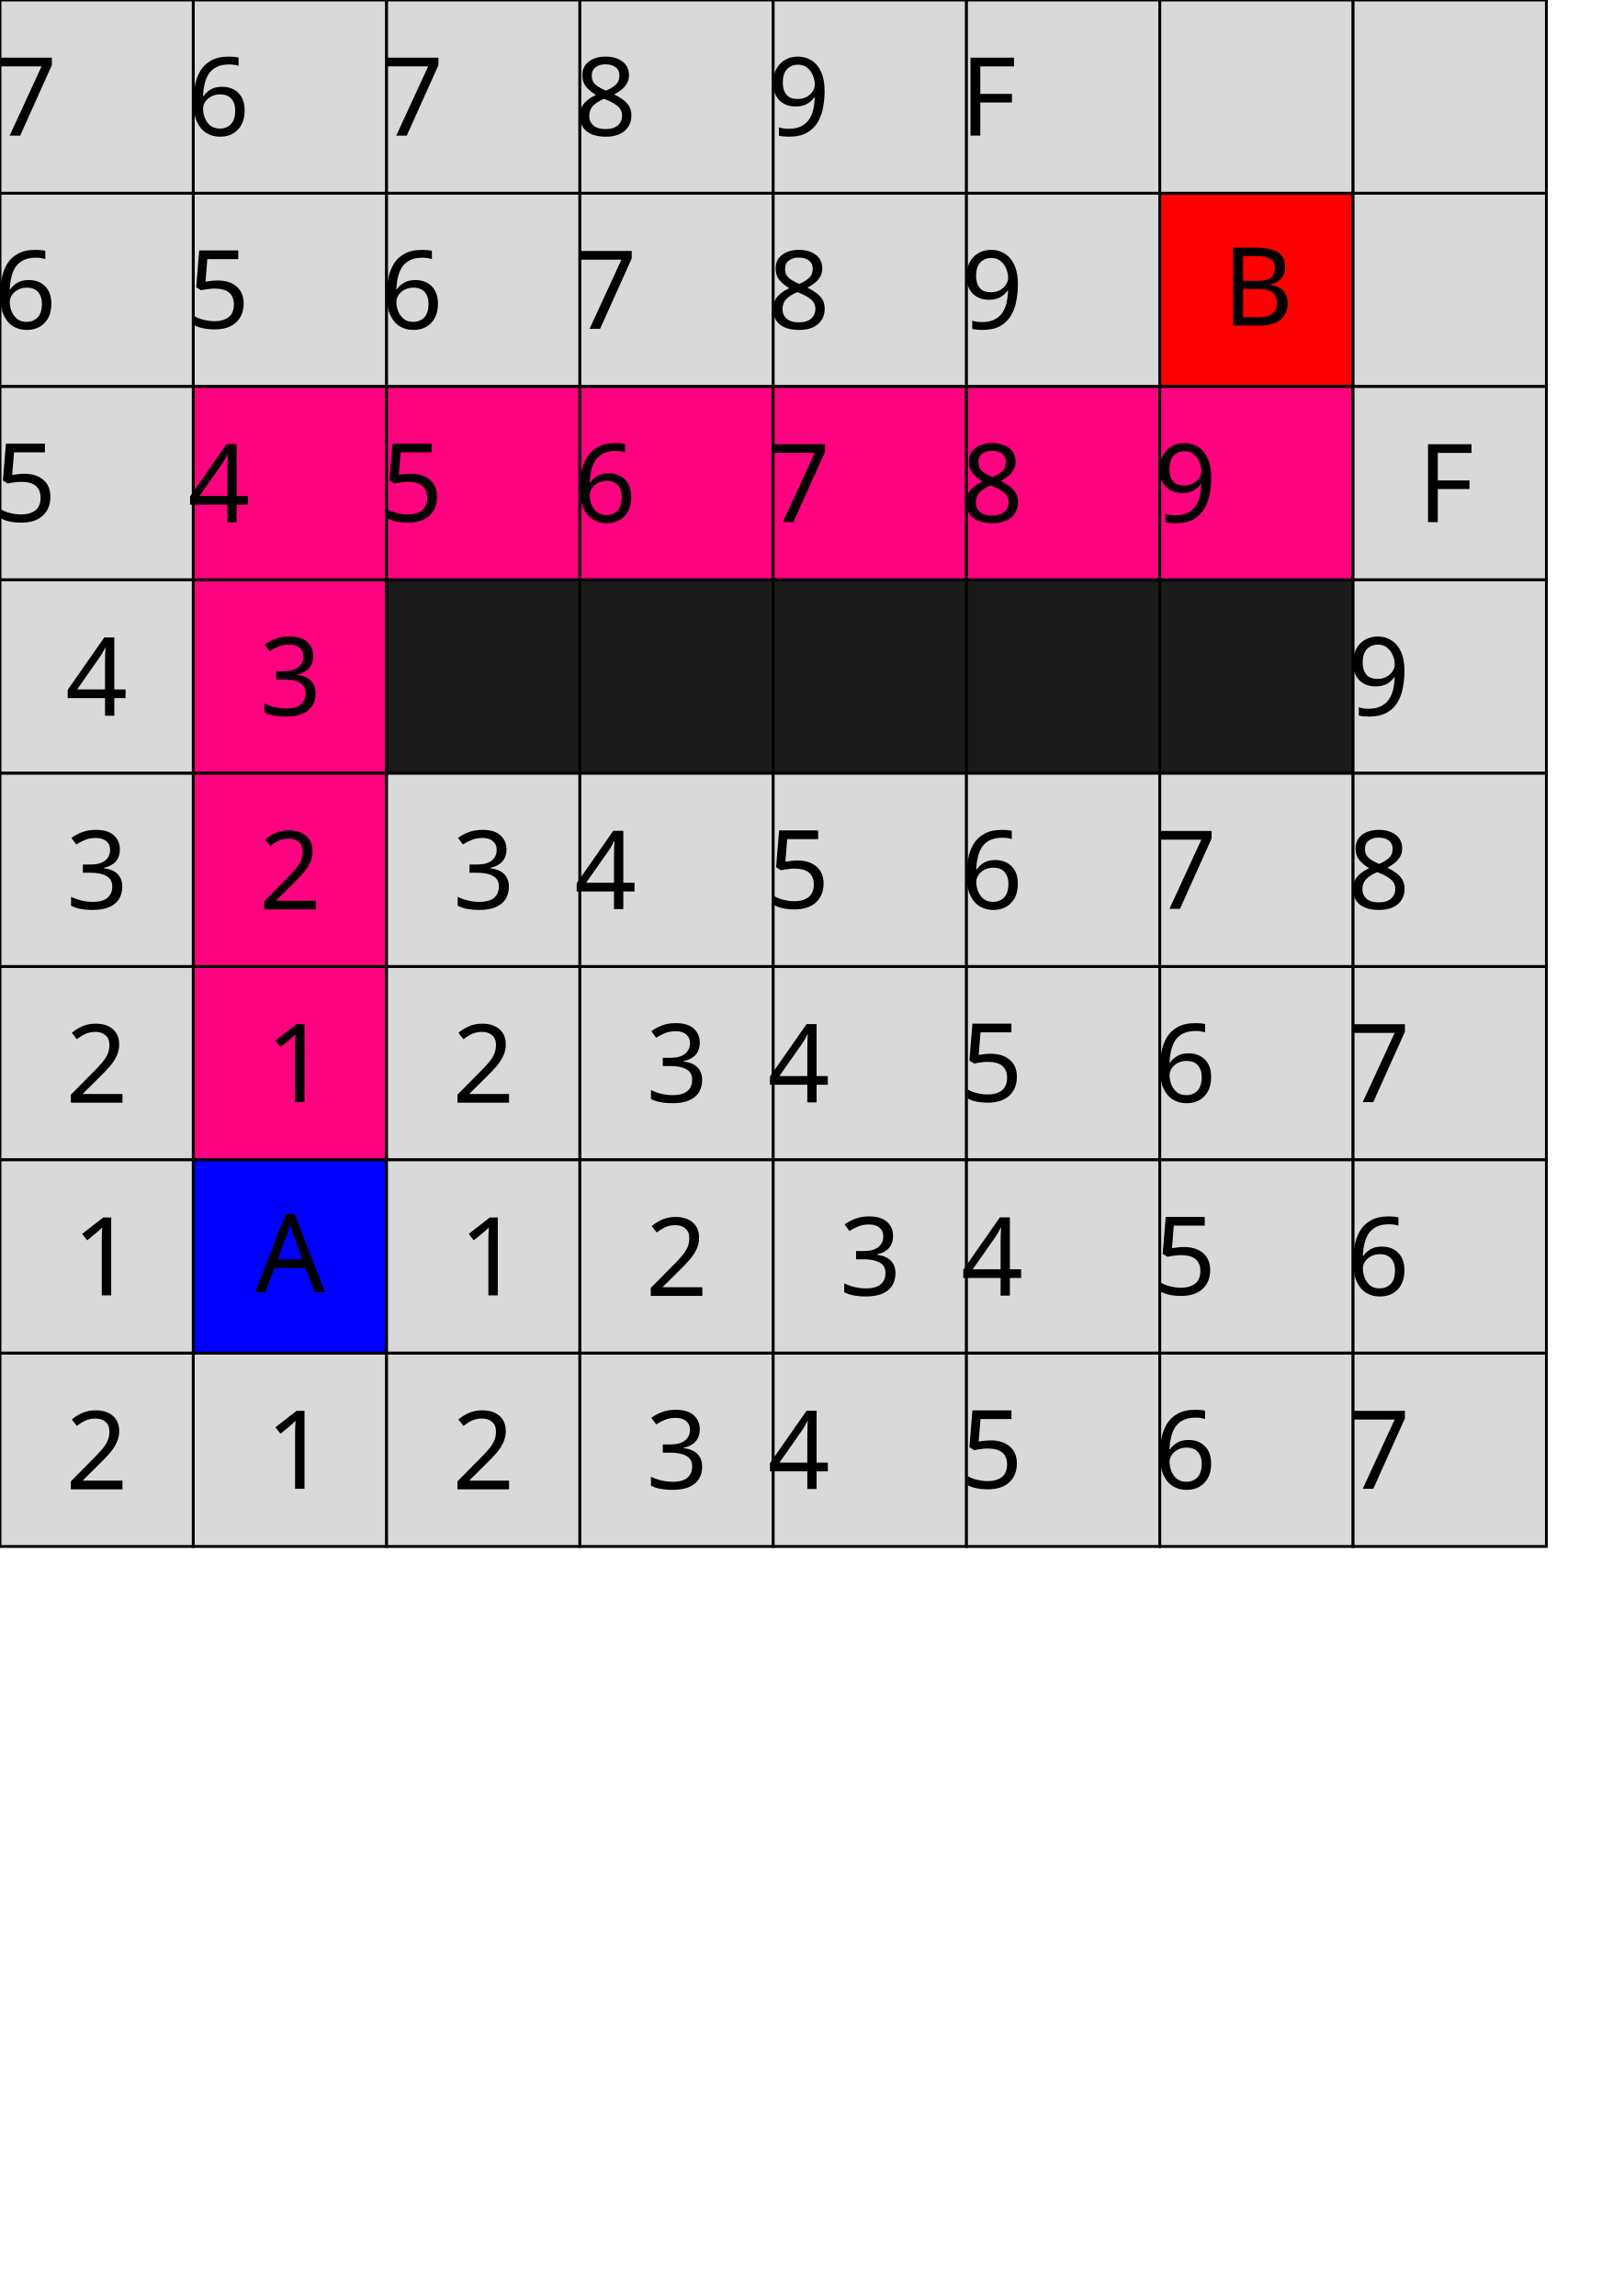
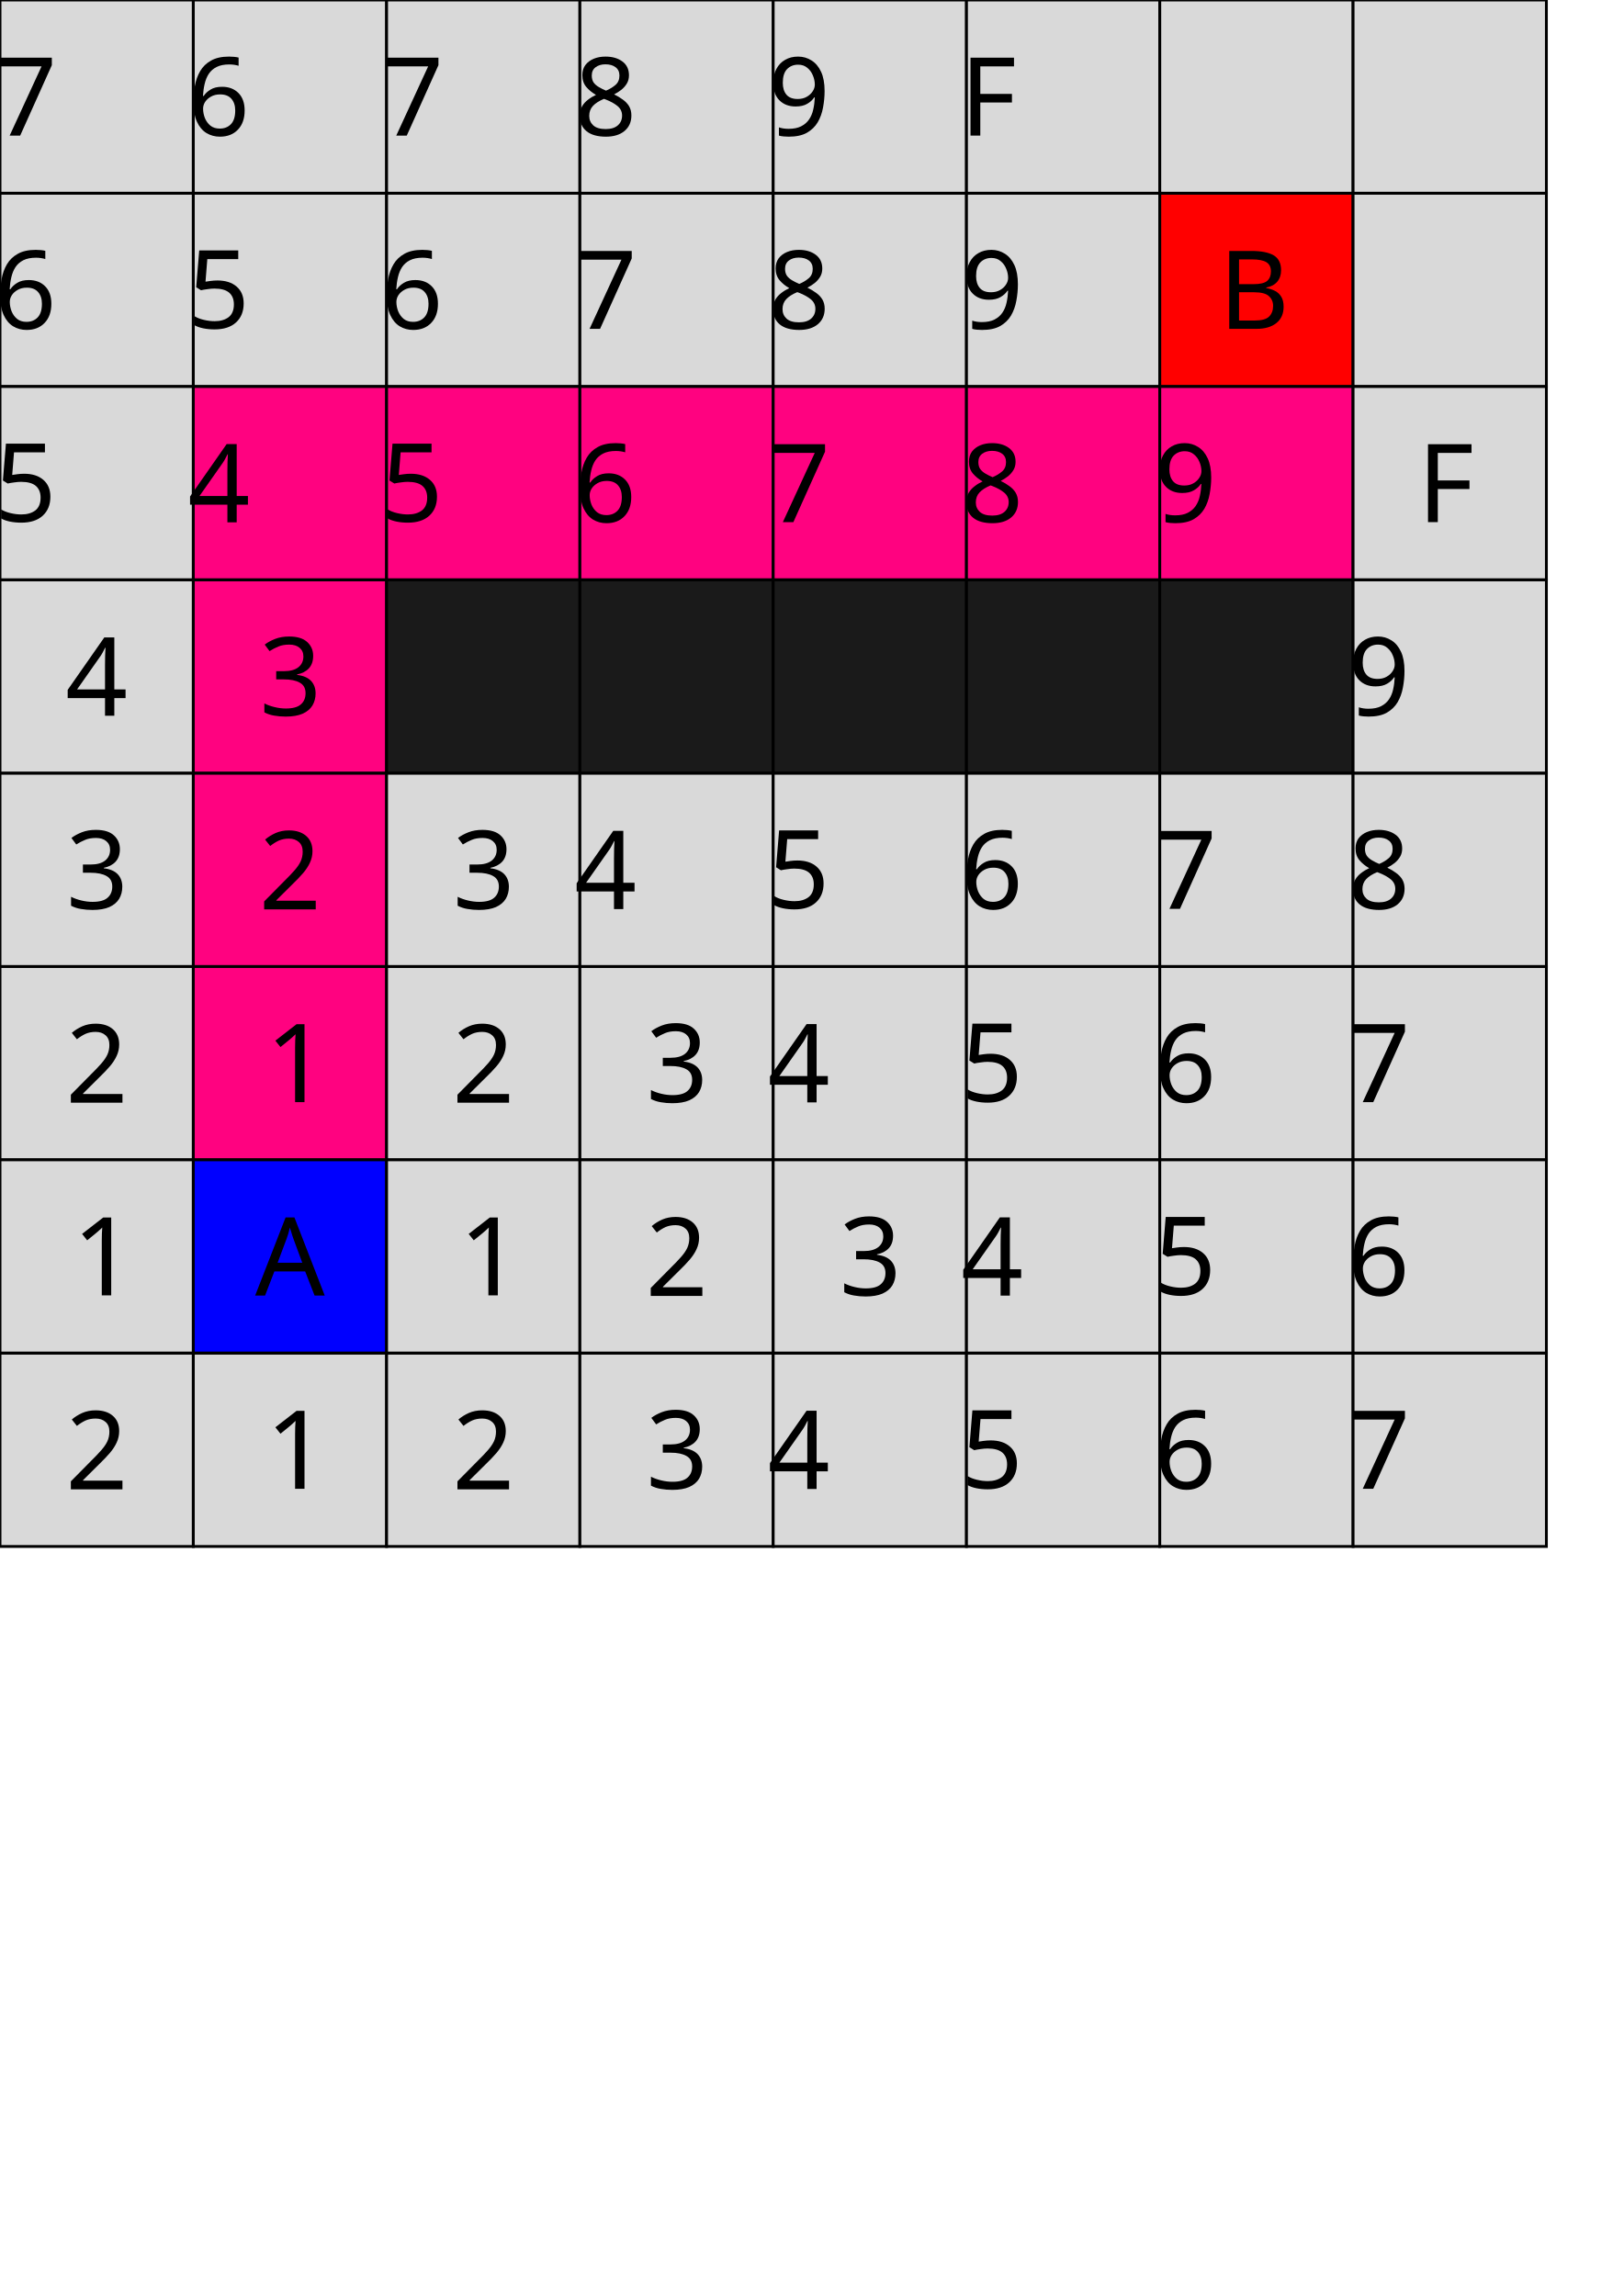
<svg xmlns="http://www.w3.org/2000/svg" width="210mm" height="297mm" viewBox="0 0 210 297" version="1.1" id="svg1">
  <defs id="defs1" />
  <g id="layer1">
    <rect style="fill:#d9d9d9;fill-opacity:1;stroke:#000000;stroke-width:0.365;stroke-dasharray:none;stroke-opacity:1" id="rect1" width="25" height="25" x="0" y="0" />
    <rect style="fill:#d9d9d9;fill-opacity:1;stroke:#000000;stroke-width:0.365;stroke-dasharray:none;stroke-opacity:1" id="rect1-4" width="25" height="25" x="25" y="0" />
    <rect style="fill:#d9d9d9;fill-opacity:1;stroke:#000000;stroke-width:0.365;stroke-dasharray:none;stroke-opacity:1" id="rect1-7" width="25" height="25" x="50" y="-2.220446e-16" />
    <rect style="fill:#d9d9d9;fill-opacity:1;stroke:#000000;stroke-width:0.365;stroke-dasharray:none;stroke-opacity:1" id="rect1-9" width="25" height="25" x="75" y="1.7763568e-15" />
    <rect style="fill:#d9d9d9;fill-opacity:1;stroke:#000000;stroke-width:0.365;stroke-dasharray:none;stroke-opacity:1" id="rect1-6" width="25" height="25" x="100" y="0" />
    <rect style="fill:#d9d9d9;fill-opacity:1;stroke:#000000;stroke-width:0.365;stroke-dasharray:none;stroke-opacity:1" id="rect1-60" width="25" height="25" x="125" y="0" />
    <rect style="fill:#d9d9d9;fill-opacity:1;stroke:#000000;stroke-width:0.365;stroke-dasharray:none;stroke-opacity:1" id="rect1-5" width="25" height="25" x="150" y="0" />
    <rect style="fill:#d9d9d9;fill-opacity:1;stroke:#000000;stroke-width:0.365;stroke-dasharray:none;stroke-opacity:1" id="rect1-61" width="25" height="25" x="175" y="0" />
    <rect style="fill:#d9d9d9;fill-opacity:1;stroke:#000000;stroke-width:0.365;stroke-dasharray:none;stroke-opacity:1" id="rect1-1" width="25" height="25" x="1.0520693e-06" y="25" />
    <rect style="fill:#d9d9d9;fill-opacity:1;stroke:#000000;stroke-width:0.365;stroke-dasharray:none;stroke-opacity:1" id="rect1-4-8" width="25" height="25" x="25" y="25" />
    <rect style="fill:#d9d9d9;fill-opacity:1;stroke:#000000;stroke-width:0.365;stroke-dasharray:none;stroke-opacity:1" id="rect1-7-4" width="25" height="25" x="50" y="25" />
    <rect style="fill:#d9d9d9;fill-opacity:1;stroke:#000000;stroke-width:0.365;stroke-dasharray:none;stroke-opacity:1" id="rect1-9-9" width="25" height="25" x="75" y="25" />
    <rect style="fill:#d9d9d9;fill-opacity:1;stroke:#000000;stroke-width:0.365;stroke-dasharray:none;stroke-opacity:1" id="rect1-6-6" width="25" height="25" x="100" y="25" />
    <rect style="fill:#d9d9d9;fill-opacity:1;stroke:#000000;stroke-width:0.365;stroke-dasharray:none;stroke-opacity:1" id="rect1-60-3" width="25" height="25" x="125" y="25" />
    <rect style="fill:#ff0000;fill-opacity:1;stroke:#000000;stroke-width:0.365;stroke-dasharray:none;stroke-opacity:1" id="rect1-5-7" width="25" height="25" x="150" y="25" />
    <rect style="fill:#d9d9d9;fill-opacity:1;stroke:#000000;stroke-width:0.365;stroke-dasharray:none;stroke-opacity:1" id="rect1-61-8" width="25" height="25" x="175" y="25" />
    <rect style="fill:#d9d9d9;fill-opacity:1;stroke:#000000;stroke-width:0.365;stroke-dasharray:none;stroke-opacity:1" id="rect1-59" width="25" height="25" x="1.479709e-06" y="50" />
    <rect style="fill:#ff0280;fill-opacity:1;stroke:#000000;stroke-width:0.365;stroke-dasharray:none;stroke-opacity:1" id="rect1-4-84" width="25" height="25" x="25" y="50" />
    <rect style="fill:#ff0280;fill-opacity:1;stroke:#000000;stroke-width:0.365;stroke-dasharray:none;stroke-opacity:1" id="rect1-7-0" width="25" height="25" x="50" y="50" />
    <rect style="fill:#ff0280;fill-opacity:1;stroke:#000000;stroke-width:0.365;stroke-dasharray:none;stroke-opacity:1" id="rect1-9-7" width="25" height="25" x="75" y="50" />
    <rect style="fill:#ff0280;fill-opacity:1;stroke:#000000;stroke-width:0.365;stroke-dasharray:none;stroke-opacity:1" id="rect1-6-63" width="25" height="25" x="100" y="50" />
    <rect style="fill:#ff0280;fill-opacity:1;stroke:#000000;stroke-width:0.365;stroke-dasharray:none;stroke-opacity:1" id="rect1-60-6" width="25" height="25" x="125" y="50" />
    <rect style="fill:#ff0280;fill-opacity:1;stroke:#000000;stroke-width:0.365;stroke-dasharray:none;stroke-opacity:1" id="rect1-5-1" width="25" height="25" x="150" y="50" />
    <rect style="fill:#d9d9d9;fill-opacity:1;stroke:#000000;stroke-width:0.365;stroke-dasharray:none;stroke-opacity:1" id="rect1-61-5" width="25" height="25" x="175" y="50" />
    <rect style="fill:#d9d9d9;fill-opacity:1;stroke:#000000;stroke-width:0.365;stroke-dasharray:none;stroke-opacity:1" id="rect1-3" width="25" height="25" x="1.479709e-06" y="75.015" />
    <rect style="fill:#ff0280;fill-opacity:1;stroke:#000000;stroke-width:0.365;stroke-dasharray:none;stroke-opacity:1" id="rect1-4-7" width="25" height="25" x="25" y="75.015" />
    <rect style="fill:#1a1a1a;fill-opacity:1;stroke:#000000;stroke-width:0.365;stroke-dasharray:none;stroke-opacity:1" id="rect1-7-2" width="25" height="25" x="50" y="75.015" />
    <rect style="fill:#1a1a1a;fill-opacity:1;stroke:#000000;stroke-width:0.365;stroke-dasharray:none;stroke-opacity:1" id="rect1-9-6" width="25" height="25" x="75" y="75.015" />
    <rect style="fill:#1a1a1a;fill-opacity:1;stroke:#000000;stroke-width:0.365;stroke-dasharray:none;stroke-opacity:1" id="rect1-6-0" width="25" height="25" x="100" y="75.015" />
    <rect style="fill:#1a1a1a;fill-opacity:1;stroke:#000000;stroke-width:0.365;stroke-dasharray:none;stroke-opacity:1" id="rect1-60-1" width="25" height="25" x="125" y="75.015" />
    <rect style="fill:#1a1a1a;fill-opacity:1;stroke:#000000;stroke-width:0.365;stroke-dasharray:none;stroke-opacity:1" id="rect1-5-6" width="25" height="25" x="150" y="75.015" />
    <rect style="fill:#d9d9d9;fill-opacity:1;stroke:#000000;stroke-width:0.365;stroke-dasharray:none;stroke-opacity:1" id="rect1-61-57" width="25" height="25" x="175" y="75.015" />
    <rect style="fill:#d9d9d9;fill-opacity:1;stroke:#000000;stroke-width:0.365;stroke-dasharray:none;stroke-opacity:1" id="rect1-0" width="25" height="25" x="1.479709e-06" y="100.029" />
    <rect style="fill:#ff0280;fill-opacity:1;stroke:#000000;stroke-width:0.365;stroke-dasharray:none;stroke-opacity:1" id="rect1-4-1" width="25" height="25" x="25" y="100.029" />
    <rect style="fill:#d9d9d9;fill-opacity:1;stroke:#000000;stroke-width:0.365;stroke-dasharray:none;stroke-opacity:1" id="rect1-7-46" width="25" height="25" x="50" y="100.029" />
    <rect style="fill:#d9d9d9;fill-opacity:1;stroke:#000000;stroke-width:0.365;stroke-dasharray:none;stroke-opacity:1" id="rect1-9-0" width="25" height="25" x="75" y="100.029" />
    <rect style="fill:#d9d9d9;fill-opacity:1;stroke:#000000;stroke-width:0.365;stroke-dasharray:none;stroke-opacity:1" id="rect1-6-7" width="25" height="25" x="100" y="100.029" />
    <rect style="fill:#d9d9d9;fill-opacity:1;stroke:#000000;stroke-width:0.365;stroke-dasharray:none;stroke-opacity:1" id="rect1-60-17" width="25" height="25" x="125" y="100.029" />
    <rect style="fill:#d9d9d9;fill-opacity:1;stroke:#000000;stroke-width:0.365;stroke-dasharray:none;stroke-opacity:1" id="rect1-5-77" width="25" height="25" x="150" y="100.029" />
    <rect style="fill:#d9d9d9;fill-opacity:1;stroke:#000000;stroke-width:0.365;stroke-dasharray:none;stroke-opacity:1" id="rect1-61-7" width="25" height="25" x="175" y="100.029" />
    <rect style="fill:#d9d9d9;fill-opacity:1;stroke:#000000;stroke-width:0.365;stroke-dasharray:none;stroke-opacity:1" id="rect1-1-3" width="25" height="25" x="1.479709e-06" y="125.029" />
    <rect style="fill:#ff0280;fill-opacity:1;stroke:#000000;stroke-width:0.365;stroke-dasharray:none;stroke-opacity:1" id="rect1-4-8-5" width="25" height="25" x="25" y="125.029" />
    <rect style="fill:#d9d9d9;fill-opacity:1;stroke:#000000;stroke-width:0.365;stroke-dasharray:none;stroke-opacity:1" id="rect1-7-4-9" width="25" height="25" x="50" y="125.029" />
    <rect style="fill:#d9d9d9;fill-opacity:1;stroke:#000000;stroke-width:0.365;stroke-dasharray:none;stroke-opacity:1" id="rect1-9-9-9" width="25" height="25" x="75" y="125.029" />
    <rect style="fill:#d9d9d9;fill-opacity:1;stroke:#000000;stroke-width:0.365;stroke-dasharray:none;stroke-opacity:1" id="rect1-6-6-8" width="25" height="25" x="100" y="125.029" />
    <rect style="fill:#d9d9d9;fill-opacity:1;stroke:#000000;stroke-width:0.365;stroke-dasharray:none;stroke-opacity:1" id="rect1-60-3-1" width="25" height="25" x="125" y="125.029" />
    <rect style="fill:#d9d9d9;fill-opacity:1;stroke:#000000;stroke-width:0.365;stroke-dasharray:none;stroke-opacity:1" id="rect1-5-7-8" width="25" height="25" x="150" y="125.029" />
    <rect style="fill:#d9d9d9;fill-opacity:1;stroke:#000000;stroke-width:0.365;stroke-dasharray:none;stroke-opacity:1" id="rect1-61-8-2" width="25" height="25" x="175" y="125.029" />
    <rect style="fill:#d9d9d9;fill-opacity:1;stroke:#000000;stroke-width:0.365;stroke-dasharray:none;stroke-opacity:1" id="rect1-59-6" width="25" height="25" x="1.479709e-06" y="150.029" />
    <rect style="fill:#0000ff;fill-opacity:1;stroke:#000000;stroke-width:0.365;stroke-dasharray:none;stroke-opacity:1" id="rect1-4-84-0" width="25" height="25" x="25" y="150.029" />
    <rect style="fill:#d9d9d9;fill-opacity:1;stroke:#000000;stroke-width:0.365;stroke-dasharray:none;stroke-opacity:1" id="rect1-7-0-3" width="25" height="25" x="50" y="150.029" />
    <rect style="fill:#d9d9d9;fill-opacity:1;stroke:#000000;stroke-width:0.365;stroke-dasharray:none;stroke-opacity:1" id="rect1-9-7-8" width="25" height="25" x="75" y="150.029" />
    <rect style="fill:#d9d9d9;fill-opacity:1;stroke:#000000;stroke-width:0.365;stroke-dasharray:none;stroke-opacity:1" id="rect1-6-63-0" width="25" height="25" x="100" y="150.029" />
    <rect style="fill:#d9d9d9;fill-opacity:1;stroke:#000000;stroke-width:0.365;stroke-dasharray:none;stroke-opacity:1" id="rect1-60-6-1" width="25" height="25" x="125" y="150.029" />
    <rect style="fill:#d9d9d9;fill-opacity:1;stroke:#000000;stroke-width:0.365;stroke-dasharray:none;stroke-opacity:1" id="rect1-5-1-2" width="25" height="25" x="150" y="150.029" />
    <rect style="fill:#d9d9d9;fill-opacity:1;stroke:#000000;stroke-width:0.365;stroke-dasharray:none;stroke-opacity:1" id="rect1-61-5-5" width="25" height="25" x="175" y="150.029" />
    <rect style="fill:#d9d9d9;fill-opacity:1;stroke:#000000;stroke-width:0.365;stroke-dasharray:none;stroke-opacity:1" id="rect1-3-9" width="25" height="25" x="1.479709e-06" y="175.044" />
    <rect style="fill:#d9d9d9;fill-opacity:1;stroke:#000000;stroke-width:0.365;stroke-dasharray:none;stroke-opacity:1" id="rect1-4-7-4" width="25" height="25" x="25" y="175.044" />
    <rect style="fill:#d9d9d9;fill-opacity:1;stroke:#000000;stroke-width:0.365;stroke-dasharray:none;stroke-opacity:1" id="rect1-7-2-7" width="25" height="25" x="50" y="175.044" />
    <rect style="fill:#d9d9d9;fill-opacity:1;stroke:#000000;stroke-width:0.365;stroke-dasharray:none;stroke-opacity:1" id="rect1-9-6-8" width="25" height="25" x="75" y="175.044" />
    <rect style="fill:#d9d9d9;fill-opacity:1;stroke:#000000;stroke-width:0.365;stroke-dasharray:none;stroke-opacity:1" id="rect1-6-0-3" width="25" height="25" x="100" y="175.044" />
    <rect style="fill:#d9d9d9;fill-opacity:1;stroke:#000000;stroke-width:0.365;stroke-dasharray:none;stroke-opacity:1" id="rect1-60-1-5" width="25" height="25" x="125" y="175.044" />
    <rect style="fill:#d9d9d9;fill-opacity:1;stroke:#000000;stroke-width:0.365;stroke-dasharray:none;stroke-opacity:1" id="rect1-5-6-1" width="25" height="25" x="150" y="175.044" />
    <rect style="fill:#d9d9d9;fill-opacity:1;stroke:#000000;stroke-width:0.365;stroke-dasharray:none;stroke-opacity:1" id="rect1-61-57-2" width="25" height="25" x="175" y="175.044" />
-     <text xml:space="preserve" style="font-style:normal;font-variant:normal;font-weight:normal;font-stretch:normal;font-size:14.111px;font-family:Corbel;-inkscape-font-specification:Corbel;writing-mode:lr-tb;direction:ltr;fill:#000000;fill-opacity:1;stroke:none;stroke-width:0.365;stroke-dasharray:none;stroke-opacity:1" x="33.018" y="167.139" id="text20">
-       <tspan id="tspan20" style="fill:#000000;fill-opacity:1;stroke:none;stroke-width:0.365" x="33.018" y="167.139">A</tspan>
+     <text xml:space="preserve" style="font-style:normal;font-variant:normal;font-weight:normal;font-stretch:normal;font-size:14.111px;font-family:Corbel;-inkscape-font-specification:Corbel;writing-mode:lr-tb;direction:ltr;fill:#000000;fill-opacity:1;stroke:none;stroke-width:0.365;stroke-dasharray:none;stroke-opacity:1" x="32.999" y="167.588" id="text20">
+       <tspan id="tspan20" style="fill:#000000;fill-opacity:1;stroke:none;stroke-width:0.365" x="32.999" y="167.588">A</tspan>
    </text>
    <text xml:space="preserve" style="font-style:normal;font-variant:normal;font-weight:normal;font-stretch:normal;font-size:14.111px;font-family:Corbel;-inkscape-font-specification:Corbel;writing-mode:lr-tb;direction:ltr;fill:#000000;fill-opacity:1;stroke:none;stroke-width:0.365;stroke-dasharray:none;stroke-opacity:1" x="183.316" y="67.538" id="text24">
      <tspan id="tspan24" style="stroke-width:0.365" x="183.316" y="67.538">F</tspan>
    </text>
    <text xml:space="preserve" style="font-style:normal;font-variant:normal;font-weight:normal;font-stretch:normal;font-size:14.111px;font-family:Corbel;-inkscape-font-specification:Corbel;writing-mode:lr-tb;direction:ltr;fill:#000000;fill-opacity:1;stroke:none;stroke-width:0.365;stroke-dasharray:none;stroke-opacity:1" x="34.367" y="142.567" id="text27">
      <tspan id="tspan27" style="stroke-width:0.365" x="34.367" y="142.567">1</tspan>
    </text>
    <text xml:space="preserve" style="font-style:normal;font-variant:normal;font-weight:normal;font-stretch:normal;font-size:14.111px;font-family:Corbel;-inkscape-font-specification:Corbel;writing-mode:lr-tb;direction:ltr;fill:#000000;fill-opacity:1;stroke:none;stroke-width:0.365;stroke-dasharray:none;stroke-opacity:1" x="9.367" y="167.567" id="text27-1">
      <tspan id="tspan27-4" style="stroke-width:0.365" x="9.367" y="167.567">1</tspan>
    </text>
    <text xml:space="preserve" style="font-style:normal;font-variant:normal;font-weight:normal;font-stretch:normal;font-size:14.111px;font-family:Corbel;-inkscape-font-specification:Corbel;writing-mode:lr-tb;direction:ltr;fill:#000000;fill-opacity:1;stroke:none;stroke-width:0.365;stroke-dasharray:none;stroke-opacity:1" x="59.367" y="167.567" id="text27-0">
      <tspan id="tspan27-8" style="stroke-width:0.365" x="59.367" y="167.567">1</tspan>
    </text>
    <text xml:space="preserve" style="font-style:normal;font-variant:normal;font-weight:normal;font-stretch:normal;font-size:14.111px;font-family:Corbel;-inkscape-font-specification:Corbel;writing-mode:lr-tb;direction:ltr;fill:#000000;fill-opacity:1;stroke:none;stroke-width:0.365;stroke-dasharray:none;stroke-opacity:1" x="34.367" y="192.581" id="text27-8">
      <tspan id="tspan27-3" style="stroke-width:0.365" x="34.367" y="192.581">1</tspan>
    </text>
-     <text xml:space="preserve" style="font-style:normal;font-variant:normal;font-weight:normal;font-stretch:normal;font-size:14.111px;font-family:Corbel;-inkscape-font-specification:Corbel;writing-mode:lr-tb;direction:ltr;fill:#000000;fill-opacity:1;stroke:none;stroke-width:0.365;stroke-dasharray:none;stroke-opacity:1" x="158.125" y="42.11" id="text28">
-       <tspan id="tspan28" style="stroke-width:0.365" x="158.125" y="42.11">B</tspan>
+     <text xml:space="preserve" style="font-style:normal;font-variant:normal;font-weight:normal;font-stretch:normal;font-size:14.111px;font-family:Corbel;-inkscape-font-specification:Corbel;writing-mode:lr-tb;direction:ltr;fill:#000000;fill-opacity:1;stroke:none;stroke-width:0.365;stroke-dasharray:none;stroke-opacity:1" x="157.611" y="42.538" id="text28">
+       <tspan id="tspan28" style="stroke-width:0.365" x="157.611" y="42.538">B</tspan>
    </text>
    <text xml:space="preserve" style="font-style:normal;font-variant:normal;font-weight:normal;font-stretch:normal;font-size:14.111px;font-family:Corbel;-inkscape-font-specification:Corbel;writing-mode:lr-tb;direction:ltr;fill:#000000;fill-opacity:1;stroke:none;stroke-width:0.365;stroke-dasharray:none;stroke-opacity:1" x="33.492" y="117.637" id="text30">
      <tspan id="tspan30" style="stroke-width:0.365" x="33.492" y="117.637">2</tspan>
    </text>
    <text xml:space="preserve" style="font-style:normal;font-variant:normal;font-weight:normal;font-stretch:normal;font-size:14.111px;font-family:Corbel;-inkscape-font-specification:Corbel;writing-mode:lr-tb;direction:ltr;fill:#000000;fill-opacity:1;stroke:none;stroke-width:0.365;stroke-dasharray:none;stroke-opacity:1" x="8.492" y="142.637" id="text31">
      <tspan id="tspan31" style="stroke-width:0.365" x="8.492" y="142.637">2</tspan>
    </text>
    <text xml:space="preserve" style="font-style:normal;font-variant:normal;font-weight:normal;font-stretch:normal;font-size:14.111px;font-family:Corbel;-inkscape-font-specification:Corbel;writing-mode:lr-tb;direction:ltr;fill:#000000;fill-opacity:1;stroke:none;stroke-width:0.365;stroke-dasharray:none;stroke-opacity:1" x="58.492" y="142.637" id="text32">
      <tspan id="tspan32" style="stroke-width:0.365" x="58.492" y="142.637">2</tspan>
    </text>
    <text xml:space="preserve" style="font-style:normal;font-variant:normal;font-weight:normal;font-stretch:normal;font-size:14.111px;font-family:Corbel;-inkscape-font-specification:Corbel;writing-mode:lr-tb;direction:ltr;fill:#000000;fill-opacity:1;stroke:none;stroke-width:0.365;stroke-dasharray:none;stroke-opacity:1" x="8.492" y="192.652" id="text33">
      <tspan id="tspan33" style="stroke-width:0.365" x="8.492" y="192.652">2</tspan>
    </text>
    <text xml:space="preserve" style="font-style:normal;font-variant:normal;font-weight:normal;font-stretch:normal;font-size:14.111px;font-family:Corbel;-inkscape-font-specification:Corbel;writing-mode:lr-tb;direction:ltr;fill:#000000;fill-opacity:1;stroke:none;stroke-width:0.365;stroke-dasharray:none;stroke-opacity:1" x="58.492" y="192.652" id="text34">
      <tspan id="tspan34" style="stroke-width:0.365" x="58.492" y="192.652">2</tspan>
    </text>
    <text xml:space="preserve" style="font-style:normal;font-variant:normal;font-weight:normal;font-stretch:normal;font-size:14.111px;font-family:Corbel;-inkscape-font-specification:Corbel;writing-mode:lr-tb;direction:ltr;fill:#000000;fill-opacity:1;stroke:none;stroke-width:0.365;stroke-dasharray:none;stroke-opacity:1" x="83.492" y="167.637" id="text35">
      <tspan id="tspan35" style="stroke-width:0.365" x="83.492" y="167.637">2</tspan>
    </text>
    <text xml:space="preserve" style="font-style:normal;font-variant:normal;font-weight:normal;font-stretch:normal;font-size:14.111px;font-family:Corbel;-inkscape-font-specification:Corbel;writing-mode:lr-tb;direction:ltr;fill:#000000;fill-opacity:1;stroke:none;stroke-width:0.365;stroke-dasharray:none;stroke-opacity:1" x="8.549" y="117.567" id="text36">
      <tspan id="tspan36" style="stroke-width:0.365" x="8.549" y="117.567">3</tspan>
    </text>
    <text xml:space="preserve" style="font-style:normal;font-variant:normal;font-weight:normal;font-stretch:normal;font-size:14.111px;font-family:Corbel;-inkscape-font-specification:Corbel;writing-mode:lr-tb;direction:ltr;fill:#000000;fill-opacity:1;stroke:none;stroke-width:0.365;stroke-dasharray:none;stroke-opacity:1" x="33.549" y="92.552" id="text37">
      <tspan id="tspan37" style="stroke-width:0.365" x="33.549" y="92.552">3</tspan>
    </text>
    <text xml:space="preserve" style="font-style:normal;font-variant:normal;font-weight:normal;font-stretch:normal;font-size:14.111px;font-family:Corbel;-inkscape-font-specification:Corbel;writing-mode:lr-tb;direction:ltr;fill:#000000;fill-opacity:1;stroke:none;stroke-width:0.365;stroke-dasharray:none;stroke-opacity:1" x="8.457" y="92.58" id="text37-3">
      <tspan id="tspan37-6" style="stroke-width:0.365" x="8.457" y="92.58">4</tspan>
    </text>
    <text xml:space="preserve" style="font-style:normal;font-variant:normal;font-weight:normal;font-stretch:normal;font-size:14.111px;font-family:Corbel;-inkscape-font-specification:Corbel;writing-mode:lr-tb;direction:ltr;fill:#000000;fill-opacity:1;stroke:none;stroke-width:0.365;stroke-dasharray:none;stroke-opacity:1" x="58.549" y="117.567" id="text38">
      <tspan id="tspan38" style="stroke-width:0.365" x="58.549" y="117.567">3</tspan>
    </text>
    <text xml:space="preserve" style="font-style:normal;font-variant:normal;font-weight:normal;font-stretch:normal;font-size:14.111px;font-family:Corbel;-inkscape-font-specification:Corbel;writing-mode:lr-tb;direction:ltr;fill:#000000;fill-opacity:1;stroke:none;stroke-width:0.365;stroke-dasharray:none;stroke-opacity:1" x="83.549" y="192.581" id="text39">
      <tspan id="tspan39" style="stroke-width:0.365" x="83.549" y="192.581">3</tspan>
    </text>
    <text xml:space="preserve" style="font-style:normal;font-variant:normal;font-weight:normal;font-stretch:normal;font-size:14.111px;font-family:Corbel;-inkscape-font-specification:Corbel;writing-mode:lr-tb;direction:ltr;fill:#000000;fill-opacity:1;stroke:none;stroke-width:0.365;stroke-dasharray:none;stroke-opacity:1" x="83.549" y="142.567" id="text40">
      <tspan id="tspan40" style="stroke-width:0.365" x="83.549" y="142.567">3</tspan>
    </text>
    <text xml:space="preserve" style="font-style:normal;font-variant:normal;font-weight:normal;font-stretch:normal;font-size:14.111px;font-family:Corbel;-inkscape-font-specification:Corbel;writing-mode:lr-tb;direction:ltr;fill:#000000;fill-opacity:1;stroke:none;stroke-width:0.365;stroke-dasharray:none;stroke-opacity:1" x="108.549" y="167.567" id="text41">
      <tspan id="tspan41" style="stroke-width:0.365" x="108.549" y="167.567">3</tspan>
    </text>
    <text xml:space="preserve" style="font-style:normal;font-variant:normal;font-weight:normal;font-stretch:normal;font-size:14.111px;font-family:Corbel;-inkscape-font-specification:'Corbel, Normal';font-variant-ligatures:normal;font-variant-caps:normal;font-variant-numeric:normal;font-variant-east-asian:normal;text-align:center;text-anchor:middle;fill:#000000;fill-opacity:1;stroke:none;stroke-width:1;stroke-miterlimit:0;stroke-dashoffset:0.189;paint-order:markers fill stroke" x="37.493" y="67.566" id="text533">
      <tspan id="tspan531" style="font-style:normal;font-variant:normal;font-weight:normal;font-stretch:normal;font-size:14.111px;font-family:Corbel;-inkscape-font-specification:'Corbel, Normal';font-variant-ligatures:normal;font-variant-caps:normal;font-variant-numeric:normal;font-variant-east-asian:normal;fill:#000000;fill-opacity:1;stroke:none;stroke-width:1" x="37.493" y="67.566">4</tspan>
    </text>
    <text xml:space="preserve" style="font-style:normal;font-variant:normal;font-weight:normal;font-stretch:normal;font-size:14.111px;font-family:Corbel;-inkscape-font-specification:'Corbel, Normal';font-variant-ligatures:normal;font-variant-caps:normal;font-variant-numeric:normal;font-variant-east-asian:normal;text-align:center;text-anchor:middle;fill:#000000;fill-opacity:1;stroke:none;stroke-width:1;stroke-miterlimit:0;stroke-dashoffset:0.189;paint-order:markers fill stroke" x="87.493" y="117.595" id="text1299">
      <tspan id="tspan1297" style="stroke-width:1" x="87.493" y="117.595">4</tspan>
    </text>
    <text xml:space="preserve" style="font-style:normal;font-variant:normal;font-weight:normal;font-stretch:normal;font-size:14.111px;font-family:Corbel;-inkscape-font-specification:'Corbel, Normal';font-variant-ligatures:normal;font-variant-caps:normal;font-variant-numeric:normal;font-variant-east-asian:normal;text-align:center;text-anchor:middle;fill:#000000;fill-opacity:1;stroke:none;stroke-width:1;stroke-miterlimit:0;stroke-dashoffset:0.189;paint-order:markers fill stroke" x="112.493" y="142.595" id="text1303">
      <tspan id="tspan1301" style="stroke-width:1" x="112.493" y="142.595">4</tspan>
    </text>
    <text xml:space="preserve" style="font-style:normal;font-variant:normal;font-weight:normal;font-stretch:normal;font-size:14.111px;font-family:Corbel;-inkscape-font-specification:'Corbel, Normal';font-variant-ligatures:normal;font-variant-caps:normal;font-variant-numeric:normal;font-variant-east-asian:normal;text-align:center;text-anchor:middle;fill:#000000;fill-opacity:1;stroke:none;stroke-width:1;stroke-miterlimit:0;stroke-dashoffset:0.189;paint-order:markers fill stroke" x="137.493" y="167.595" id="text1307">
      <tspan id="tspan1305" style="stroke-width:1" x="137.493" y="167.595">4</tspan>
    </text>
    <text xml:space="preserve" style="font-style:normal;font-variant:normal;font-weight:normal;font-stretch:normal;font-size:14.111px;font-family:Corbel;-inkscape-font-specification:'Corbel, Normal';font-variant-ligatures:normal;font-variant-caps:normal;font-variant-numeric:normal;font-variant-east-asian:normal;text-align:center;text-anchor:middle;fill:#000000;fill-opacity:1;stroke:none;stroke-width:1;stroke-miterlimit:0;stroke-dashoffset:0.189;paint-order:markers fill stroke" x="112.493" y="192.61" id="text1311">
      <tspan id="tspan1309" style="stroke-width:1" x="112.493" y="192.61">4</tspan>
    </text>
    <text xml:space="preserve" style="font-style:normal;font-variant:normal;font-weight:normal;font-stretch:normal;font-size:14.111px;font-family:Corbel;-inkscape-font-specification:'Corbel, Normal';font-variant-ligatures:normal;font-variant-caps:normal;font-variant-numeric:normal;font-variant-east-asian:normal;text-align:center;text-anchor:middle;fill:#000000;fill-opacity:1;stroke:none;stroke-width:1;stroke-miterlimit:0;stroke-dashoffset:0.189;paint-order:markers fill stroke" x="62.458" y="67.467" id="text1859">
      <tspan id="tspan1857" style="stroke-width:1" x="62.458" y="67.467">5</tspan>
    </text>
    <text xml:space="preserve" style="font-style:normal;font-variant:normal;font-weight:normal;font-stretch:normal;font-size:14.111px;font-family:Corbel;-inkscape-font-specification:'Corbel, Normal';font-variant-ligatures:normal;font-variant-caps:normal;font-variant-numeric:normal;font-variant-east-asian:normal;text-align:center;text-anchor:middle;fill:#000000;fill-opacity:1;stroke:none;stroke-width:1;stroke-miterlimit:0;stroke-dashoffset:0.189;paint-order:markers fill stroke" x="37.458" y="42.467" id="text1863">
      <tspan id="tspan1861" style="stroke-width:1" x="37.458" y="42.467">5</tspan>
    </text>
    <text xml:space="preserve" style="font-style:normal;font-variant:normal;font-weight:normal;font-stretch:normal;font-size:14.111px;font-family:Corbel;-inkscape-font-specification:'Corbel, Normal';font-variant-ligatures:normal;font-variant-caps:normal;font-variant-numeric:normal;font-variant-east-asian:normal;text-align:center;text-anchor:middle;fill:#000000;fill-opacity:1;stroke:none;stroke-width:1;stroke-miterlimit:0;stroke-dashoffset:0.189;paint-order:markers fill stroke" x="12.458" y="67.467" id="text1867">
      <tspan id="tspan1865" style="stroke-width:1" x="12.458" y="67.467">5</tspan>
    </text>
    <text xml:space="preserve" style="font-style:normal;font-variant:normal;font-weight:normal;font-stretch:normal;font-size:14.111px;font-family:Corbel;-inkscape-font-specification:'Corbel, Normal';font-variant-ligatures:normal;font-variant-caps:normal;font-variant-numeric:normal;font-variant-east-asian:normal;text-align:center;text-anchor:middle;fill:#000000;fill-opacity:1;stroke:none;stroke-width:1;stroke-miterlimit:0;stroke-dashoffset:0.189;paint-order:markers fill stroke" x="112.458" y="117.496" id="text1871">
      <tspan id="tspan1869" style="stroke-width:1" x="112.458" y="117.496">5</tspan>
    </text>
    <text xml:space="preserve" style="font-style:normal;font-variant:normal;font-weight:normal;font-stretch:normal;font-size:14.111px;font-family:Corbel;-inkscape-font-specification:'Corbel, Normal';font-variant-ligatures:normal;font-variant-caps:normal;font-variant-numeric:normal;font-variant-east-asian:normal;text-align:center;text-anchor:middle;fill:#000000;fill-opacity:1;stroke:none;stroke-width:1;stroke-miterlimit:0;stroke-dashoffset:0.189;paint-order:markers fill stroke" x="137.458" y="142.496" id="text1875">
      <tspan id="tspan1873" style="stroke-width:1" x="137.458" y="142.496">5</tspan>
    </text>
    <text xml:space="preserve" style="font-style:normal;font-variant:normal;font-weight:normal;font-stretch:normal;font-size:14.111px;font-family:Corbel;-inkscape-font-specification:'Corbel, Normal';font-variant-ligatures:normal;font-variant-caps:normal;font-variant-numeric:normal;font-variant-east-asian:normal;text-align:center;text-anchor:middle;fill:#000000;fill-opacity:1;stroke:none;stroke-width:1;stroke-miterlimit:0;stroke-dashoffset:0.189;paint-order:markers fill stroke" x="162.458" y="167.496" id="text1879">
      <tspan id="tspan1877" style="stroke-width:1" x="162.458" y="167.496">5</tspan>
    </text>
    <text xml:space="preserve" style="font-style:normal;font-variant:normal;font-weight:normal;font-stretch:normal;font-size:14.111px;font-family:Corbel;-inkscape-font-specification:'Corbel, Normal';font-variant-ligatures:normal;font-variant-caps:normal;font-variant-numeric:normal;font-variant-east-asian:normal;text-align:center;text-anchor:middle;fill:#000000;fill-opacity:1;stroke:none;stroke-width:1;stroke-miterlimit:0;stroke-dashoffset:0.189;paint-order:markers fill stroke" x="137.458" y="192.511" id="text1883">
      <tspan id="tspan1881" style="stroke-width:1" x="137.458" y="192.511">5</tspan>
    </text>
    <text xml:space="preserve" style="font-style:normal;font-variant:normal;font-weight:normal;font-stretch:normal;font-size:14.111px;font-family:Corbel;-inkscape-font-specification:'Corbel, Normal';font-variant-ligatures:normal;font-variant-caps:normal;font-variant-numeric:normal;font-variant-east-asian:normal;text-align:center;text-anchor:middle;fill:#000000;fill-opacity:1;stroke:none;stroke-width:1;stroke-miterlimit:0;stroke-dashoffset:0.189;paint-order:markers fill stroke" x="12.444" y="42.538" id="text2197">
      <tspan id="tspan2195" style="stroke-width:1" x="12.444" y="42.538">6</tspan>
    </text>
    <text xml:space="preserve" style="font-style:normal;font-variant:normal;font-weight:normal;font-stretch:normal;font-size:14.111px;font-family:Corbel;-inkscape-font-specification:'Corbel, Normal';font-variant-ligatures:normal;font-variant-caps:normal;font-variant-numeric:normal;font-variant-east-asian:normal;text-align:center;text-anchor:middle;fill:#000000;fill-opacity:1;stroke:none;stroke-width:1;stroke-miterlimit:0;stroke-dashoffset:0.189;paint-order:markers fill stroke" x="37.444" y="17.538" id="text2201">
      <tspan id="tspan2199" style="stroke-width:1" x="37.444" y="17.538">6</tspan>
    </text>
    <text xml:space="preserve" style="font-style:normal;font-variant:normal;font-weight:normal;font-stretch:normal;font-size:14.111px;font-family:Corbel;-inkscape-font-specification:'Corbel, Normal';font-variant-ligatures:normal;font-variant-caps:normal;font-variant-numeric:normal;font-variant-east-asian:normal;text-align:center;text-anchor:middle;fill:#000000;fill-opacity:1;stroke:none;stroke-width:1;stroke-miterlimit:0;stroke-dashoffset:0.189;paint-order:markers fill stroke" x="62.444" y="42.538" id="text2205">
      <tspan id="tspan2203" style="stroke-width:1" x="62.444" y="42.538">6</tspan>
    </text>
    <text xml:space="preserve" style="font-style:normal;font-variant:normal;font-weight:normal;font-stretch:normal;font-size:14.111px;font-family:Corbel;-inkscape-font-specification:'Corbel, Normal';font-variant-ligatures:normal;font-variant-caps:normal;font-variant-numeric:normal;font-variant-east-asian:normal;text-align:center;text-anchor:middle;fill:#000000;fill-opacity:1;stroke:none;stroke-width:1;stroke-miterlimit:0;stroke-dashoffset:0.189;paint-order:markers fill stroke" x="87.444" y="67.538" id="text2209">
      <tspan id="tspan2207" style="stroke-width:1" x="87.444" y="67.538">6</tspan>
    </text>
    <text xml:space="preserve" style="font-style:normal;font-variant:normal;font-weight:normal;font-stretch:normal;font-size:14.111px;font-family:Corbel;-inkscape-font-specification:'Corbel, Normal';font-variant-ligatures:normal;font-variant-caps:normal;font-variant-numeric:normal;font-variant-east-asian:normal;text-align:center;text-anchor:middle;fill:#000000;fill-opacity:1;stroke:none;stroke-width:1;stroke-miterlimit:0;stroke-dashoffset:0.189;paint-order:markers fill stroke" x="137.444" y="117.567" id="text2213">
      <tspan id="tspan2211" style="stroke-width:1" x="137.444" y="117.567">6</tspan>
    </text>
    <text xml:space="preserve" style="font-style:normal;font-variant:normal;font-weight:normal;font-stretch:normal;font-size:14.111px;font-family:Corbel;-inkscape-font-specification:'Corbel, Normal';font-variant-ligatures:normal;font-variant-caps:normal;font-variant-numeric:normal;font-variant-east-asian:normal;text-align:center;text-anchor:middle;fill:#000000;fill-opacity:1;stroke:none;stroke-width:1;stroke-miterlimit:0;stroke-dashoffset:0.189;paint-order:markers fill stroke" x="162.444" y="142.567" id="text2217">
      <tspan id="tspan2215" style="stroke-width:1" x="162.444" y="142.567">6</tspan>
    </text>
    <text xml:space="preserve" style="font-style:normal;font-variant:normal;font-weight:normal;font-stretch:normal;font-size:14.111px;font-family:Corbel;-inkscape-font-specification:'Corbel, Normal';font-variant-ligatures:normal;font-variant-caps:normal;font-variant-numeric:normal;font-variant-east-asian:normal;text-align:center;text-anchor:middle;fill:#000000;fill-opacity:1;stroke:none;stroke-width:1;stroke-miterlimit:0;stroke-dashoffset:0.189;paint-order:markers fill stroke" x="187.444" y="167.567" id="text2221">
      <tspan id="tspan2219" style="stroke-width:1" x="187.444" y="167.567">6</tspan>
    </text>
    <text xml:space="preserve" style="font-style:normal;font-variant:normal;font-weight:normal;font-stretch:normal;font-size:14.111px;font-family:Corbel;-inkscape-font-specification:'Corbel, Normal';font-variant-ligatures:normal;font-variant-caps:normal;font-variant-numeric:normal;font-variant-east-asian:normal;text-align:center;text-anchor:middle;fill:#000000;fill-opacity:1;stroke:none;stroke-width:1;stroke-miterlimit:0;stroke-dashoffset:0.189;paint-order:markers fill stroke" x="162.444" y="192.581" id="text2225">
      <tspan id="tspan2223" style="stroke-width:1" x="162.444" y="192.581">6</tspan>
    </text>
    <text xml:space="preserve" style="font-style:normal;font-variant:normal;font-weight:normal;font-stretch:normal;font-size:14.111px;font-family:Corbel;-inkscape-font-specification:'Corbel, Normal';font-variant-ligatures:normal;font-variant-caps:normal;font-variant-numeric:normal;font-variant-east-asian:normal;text-align:center;text-anchor:middle;fill:#000000;fill-opacity:1;stroke:none;stroke-width:1;stroke-miterlimit:0;stroke-dashoffset:0.189;paint-order:markers fill stroke" x="12.535" y="17.538" id="text2744">
      <tspan id="tspan2742" style="stroke-width:1" x="12.535" y="17.538">7</tspan>
    </text>
    <text xml:space="preserve" style="font-style:normal;font-variant:normal;font-weight:normal;font-stretch:normal;font-size:14.111px;font-family:Corbel;-inkscape-font-specification:'Corbel, Normal';font-variant-ligatures:normal;font-variant-caps:normal;font-variant-numeric:normal;font-variant-east-asian:normal;text-align:center;text-anchor:middle;fill:#000000;fill-opacity:1;stroke:none;stroke-width:1;stroke-miterlimit:0;stroke-dashoffset:0.189;paint-order:markers fill stroke" x="62.535" y="17.538" id="text2748">
      <tspan id="tspan2746" style="stroke-width:1" x="62.535" y="17.538">7</tspan>
    </text>
    <text xml:space="preserve" style="font-style:normal;font-variant:normal;font-weight:normal;font-stretch:normal;font-size:14.111px;font-family:Corbel;-inkscape-font-specification:'Corbel, Normal';font-variant-ligatures:normal;font-variant-caps:normal;font-variant-numeric:normal;font-variant-east-asian:normal;text-align:center;text-anchor:middle;fill:#000000;fill-opacity:1;stroke:none;stroke-width:1;stroke-miterlimit:0;stroke-dashoffset:0.189;paint-order:markers fill stroke" x="87.535" y="42.538" id="text2752">
      <tspan id="tspan2750" style="stroke-width:1" x="87.535" y="42.538">7</tspan>
    </text>
    <text xml:space="preserve" style="font-style:normal;font-variant:normal;font-weight:normal;font-stretch:normal;font-size:14.111px;font-family:Corbel;-inkscape-font-specification:'Corbel, Normal';font-variant-ligatures:normal;font-variant-caps:normal;font-variant-numeric:normal;font-variant-east-asian:normal;text-align:center;text-anchor:middle;fill:#000000;fill-opacity:1;stroke:none;stroke-width:1;stroke-miterlimit:0;stroke-dashoffset:0.189;paint-order:markers fill stroke" x="112.535" y="67.538" id="text2756">
      <tspan id="tspan2754" style="stroke-width:1" x="112.535" y="67.538">7</tspan>
    </text>
    <text xml:space="preserve" style="font-style:normal;font-variant:normal;font-weight:normal;font-stretch:normal;font-size:14.111px;font-family:Corbel;-inkscape-font-specification:'Corbel, Normal';font-variant-ligatures:normal;font-variant-caps:normal;font-variant-numeric:normal;font-variant-east-asian:normal;text-align:center;text-anchor:middle;fill:#000000;fill-opacity:1;stroke:none;stroke-width:1;stroke-miterlimit:0;stroke-dashoffset:0.189;paint-order:markers fill stroke" x="162.535" y="117.567" id="text2760">
      <tspan id="tspan2758" style="stroke-width:1" x="162.535" y="117.567">7</tspan>
    </text>
    <text xml:space="preserve" style="font-style:normal;font-variant:normal;font-weight:normal;font-stretch:normal;font-size:14.111px;font-family:Corbel;-inkscape-font-specification:'Corbel, Normal';font-variant-ligatures:normal;font-variant-caps:normal;font-variant-numeric:normal;font-variant-east-asian:normal;text-align:center;text-anchor:middle;fill:#000000;fill-opacity:1;stroke:none;stroke-width:1;stroke-miterlimit:0;stroke-dashoffset:0.189;paint-order:markers fill stroke" x="187.535" y="142.567" id="text2764">
      <tspan id="tspan2762" style="stroke-width:1" x="187.535" y="142.567">7</tspan>
    </text>
    <text xml:space="preserve" style="font-style:normal;font-variant:normal;font-weight:normal;font-stretch:normal;font-size:14.111px;font-family:Corbel;-inkscape-font-specification:'Corbel, Normal';font-variant-ligatures:normal;font-variant-caps:normal;font-variant-numeric:normal;font-variant-east-asian:normal;text-align:center;text-anchor:middle;fill:#000000;fill-opacity:1;stroke:none;stroke-width:1;stroke-miterlimit:0;stroke-dashoffset:0.189;paint-order:markers fill stroke" x="187.535" y="192.581" id="text2768">
      <tspan id="tspan2766" style="stroke-width:1" x="187.535" y="192.581">7</tspan>
    </text>
    <text xml:space="preserve" style="font-style:normal;font-variant:normal;font-weight:normal;font-stretch:normal;font-size:14.111px;font-family:Corbel;-inkscape-font-specification:'Corbel, Normal';font-variant-ligatures:normal;font-variant-caps:normal;font-variant-numeric:normal;font-variant-east-asian:normal;text-align:center;text-anchor:middle;fill:#000000;fill-opacity:1;stroke:none;stroke-width:1;stroke-miterlimit:0;stroke-dashoffset:0.189;paint-order:markers fill stroke" x="87.507" y="17.538" id="text3126">
      <tspan id="tspan3124" style="stroke-width:1" x="87.507" y="17.538">8</tspan>
    </text>
    <text xml:space="preserve" style="font-style:normal;font-variant:normal;font-weight:normal;font-stretch:normal;font-size:14.111px;font-family:Corbel;-inkscape-font-specification:'Corbel, Normal';font-variant-ligatures:normal;font-variant-caps:normal;font-variant-numeric:normal;font-variant-east-asian:normal;text-align:center;text-anchor:middle;fill:#000000;fill-opacity:1;stroke:none;stroke-width:1;stroke-miterlimit:0;stroke-dashoffset:0.189;paint-order:markers fill stroke" x="112.507" y="42.538" id="text3130">
      <tspan id="tspan3128" style="stroke-width:1" x="112.507" y="42.538">8</tspan>
    </text>
    <text xml:space="preserve" style="font-style:normal;font-variant:normal;font-weight:normal;font-stretch:normal;font-size:14.111px;font-family:Corbel;-inkscape-font-specification:'Corbel, Normal';font-variant-ligatures:normal;font-variant-caps:normal;font-variant-numeric:normal;font-variant-east-asian:normal;text-align:center;text-anchor:middle;fill:#000000;fill-opacity:1;stroke:none;stroke-width:1;stroke-miterlimit:0;stroke-dashoffset:0.189;paint-order:markers fill stroke" x="137.507" y="67.538" id="text3134">
      <tspan id="tspan3132" style="stroke-width:1" x="137.507" y="67.538">8</tspan>
    </text>
    <text xml:space="preserve" style="font-style:normal;font-variant:normal;font-weight:normal;font-stretch:normal;font-size:14.111px;font-family:Corbel;-inkscape-font-specification:'Corbel, Normal';font-variant-ligatures:normal;font-variant-caps:normal;font-variant-numeric:normal;font-variant-east-asian:normal;text-align:center;text-anchor:middle;fill:#000000;fill-opacity:1;stroke:none;stroke-width:1;stroke-miterlimit:0;stroke-dashoffset:0.189;paint-order:markers fill stroke" x="187.507" y="117.567" id="text3138">
      <tspan id="tspan3136" style="stroke-width:1" x="187.507" y="117.567">8</tspan>
    </text>
    <text xml:space="preserve" style="font-style:normal;font-variant:normal;font-weight:normal;font-stretch:normal;font-size:14.111px;font-family:Corbel;-inkscape-font-specification:'Corbel, Normal';font-variant-ligatures:normal;font-variant-caps:normal;font-variant-numeric:normal;font-variant-east-asian:normal;text-align:center;text-anchor:middle;fill:#000000;fill-opacity:1;stroke:none;stroke-width:1;stroke-miterlimit:0;stroke-dashoffset:0.189;paint-order:markers fill stroke" x="136.978" y="17.538" id="text3512">
      <tspan id="tspan3510" style="stroke-width:1" x="136.978" y="17.538">F</tspan>
    </text>
    <text xml:space="preserve" style="font-style:normal;font-variant:normal;font-weight:normal;font-stretch:normal;font-size:14.111px;font-family:Corbel;-inkscape-font-specification:'Corbel, Normal';font-variant-ligatures:normal;font-variant-caps:normal;font-variant-numeric:normal;font-variant-east-asian:normal;text-align:center;text-anchor:middle;fill:#000000;fill-opacity:1;stroke:none;stroke-width:1;stroke-miterlimit:0;stroke-dashoffset:0.189;paint-order:markers fill stroke" x="112.514" y="17.538" id="text3516">
      <tspan id="tspan3514" style="stroke-width:1" x="112.514" y="17.538">9</tspan>
    </text>
    <text xml:space="preserve" style="font-style:normal;font-variant:normal;font-weight:normal;font-stretch:normal;font-size:14.111px;font-family:Corbel;-inkscape-font-specification:'Corbel, Normal';font-variant-ligatures:normal;font-variant-caps:normal;font-variant-numeric:normal;font-variant-east-asian:normal;text-align:center;text-anchor:middle;fill:#000000;fill-opacity:1;stroke:none;stroke-width:1;stroke-miterlimit:0;stroke-dashoffset:0.189;paint-order:markers fill stroke" x="137.514" y="42.538" id="text3520">
      <tspan id="tspan3518" style="stroke-width:1" x="137.514" y="42.538">9</tspan>
    </text>
    <text xml:space="preserve" style="font-style:normal;font-variant:normal;font-weight:normal;font-stretch:normal;font-size:14.111px;font-family:Corbel;-inkscape-font-specification:'Corbel, Normal';font-variant-ligatures:normal;font-variant-caps:normal;font-variant-numeric:normal;font-variant-east-asian:normal;text-align:center;text-anchor:middle;fill:#000000;fill-opacity:1;stroke:none;stroke-width:1;stroke-miterlimit:0;stroke-dashoffset:0.189;paint-order:markers fill stroke" x="162.514" y="67.538" id="text3524">
      <tspan id="tspan3522" style="stroke-width:1" x="162.514" y="67.538">9</tspan>
    </text>
    <text xml:space="preserve" style="font-style:normal;font-variant:normal;font-weight:normal;font-stretch:normal;font-size:14.111px;font-family:Corbel;-inkscape-font-specification:'Corbel, Normal';font-variant-ligatures:normal;font-variant-caps:normal;font-variant-numeric:normal;font-variant-east-asian:normal;text-align:center;text-anchor:middle;fill:#000000;fill-opacity:1;stroke:none;stroke-width:1;stroke-miterlimit:0;stroke-dashoffset:0.189;paint-order:markers fill stroke" x="187.514" y="92.552" id="text3528">
      <tspan id="tspan3526" style="stroke-width:1" x="187.514" y="92.552">9</tspan>
    </text>
  </g>
</svg>
